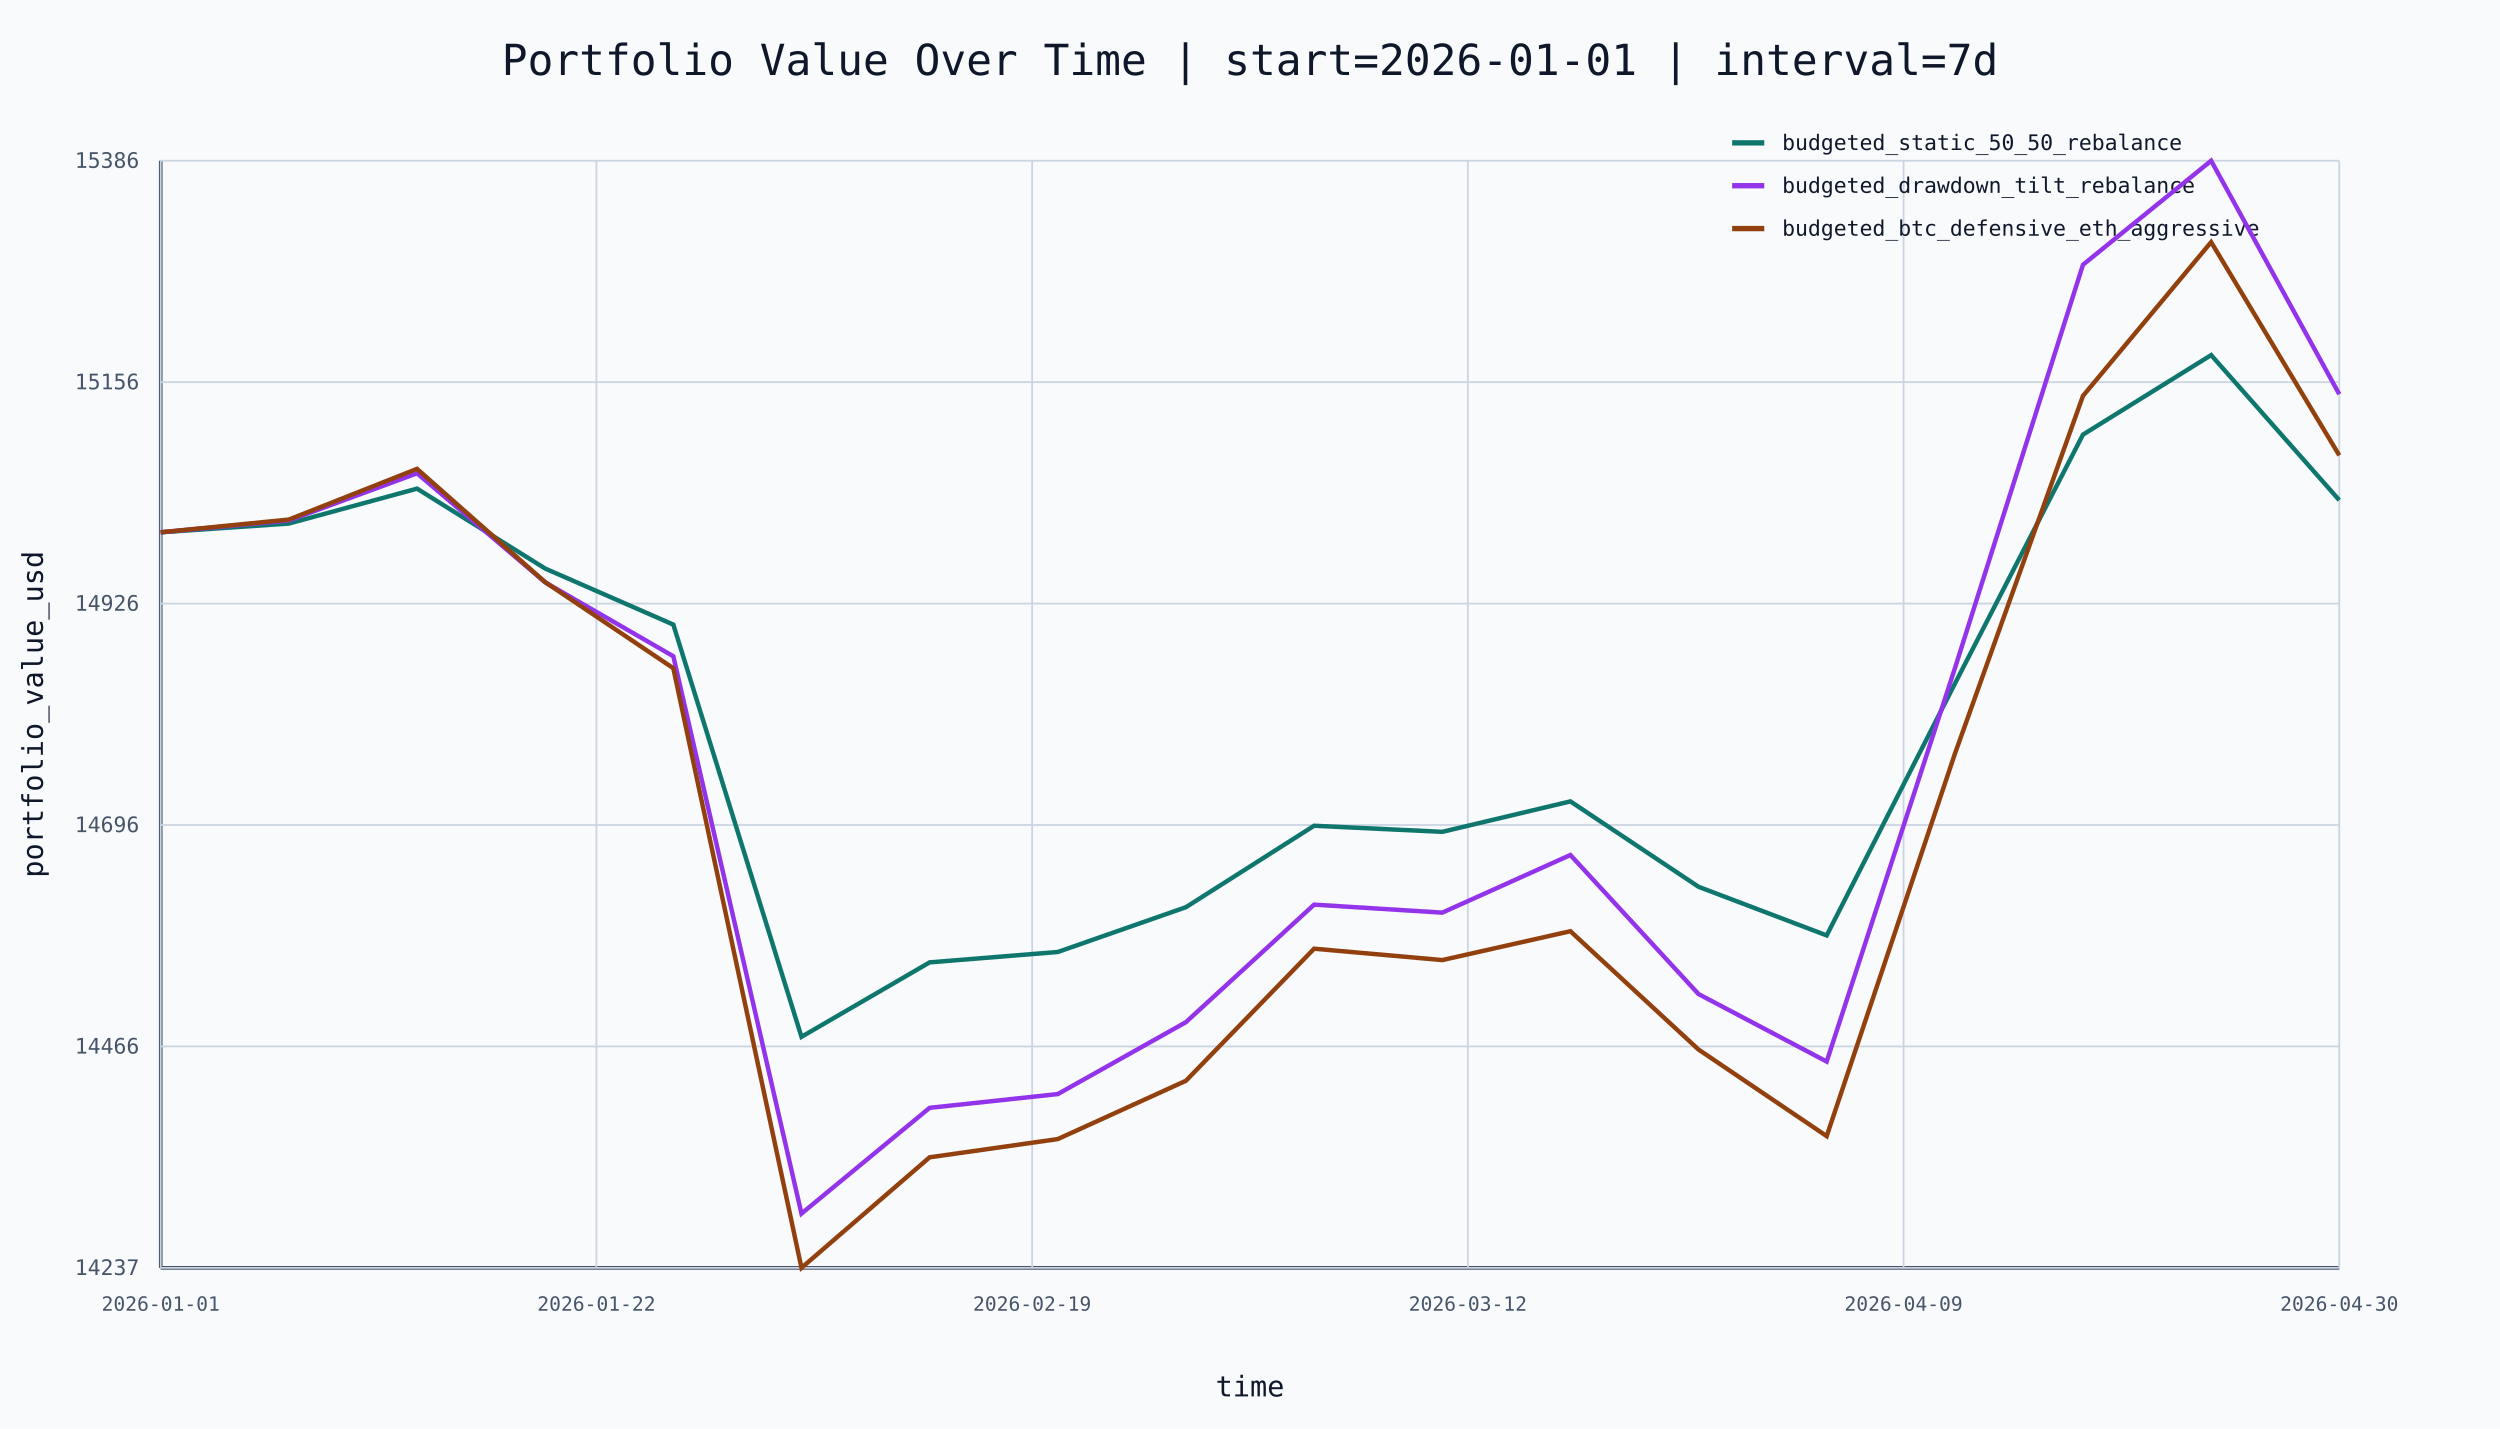
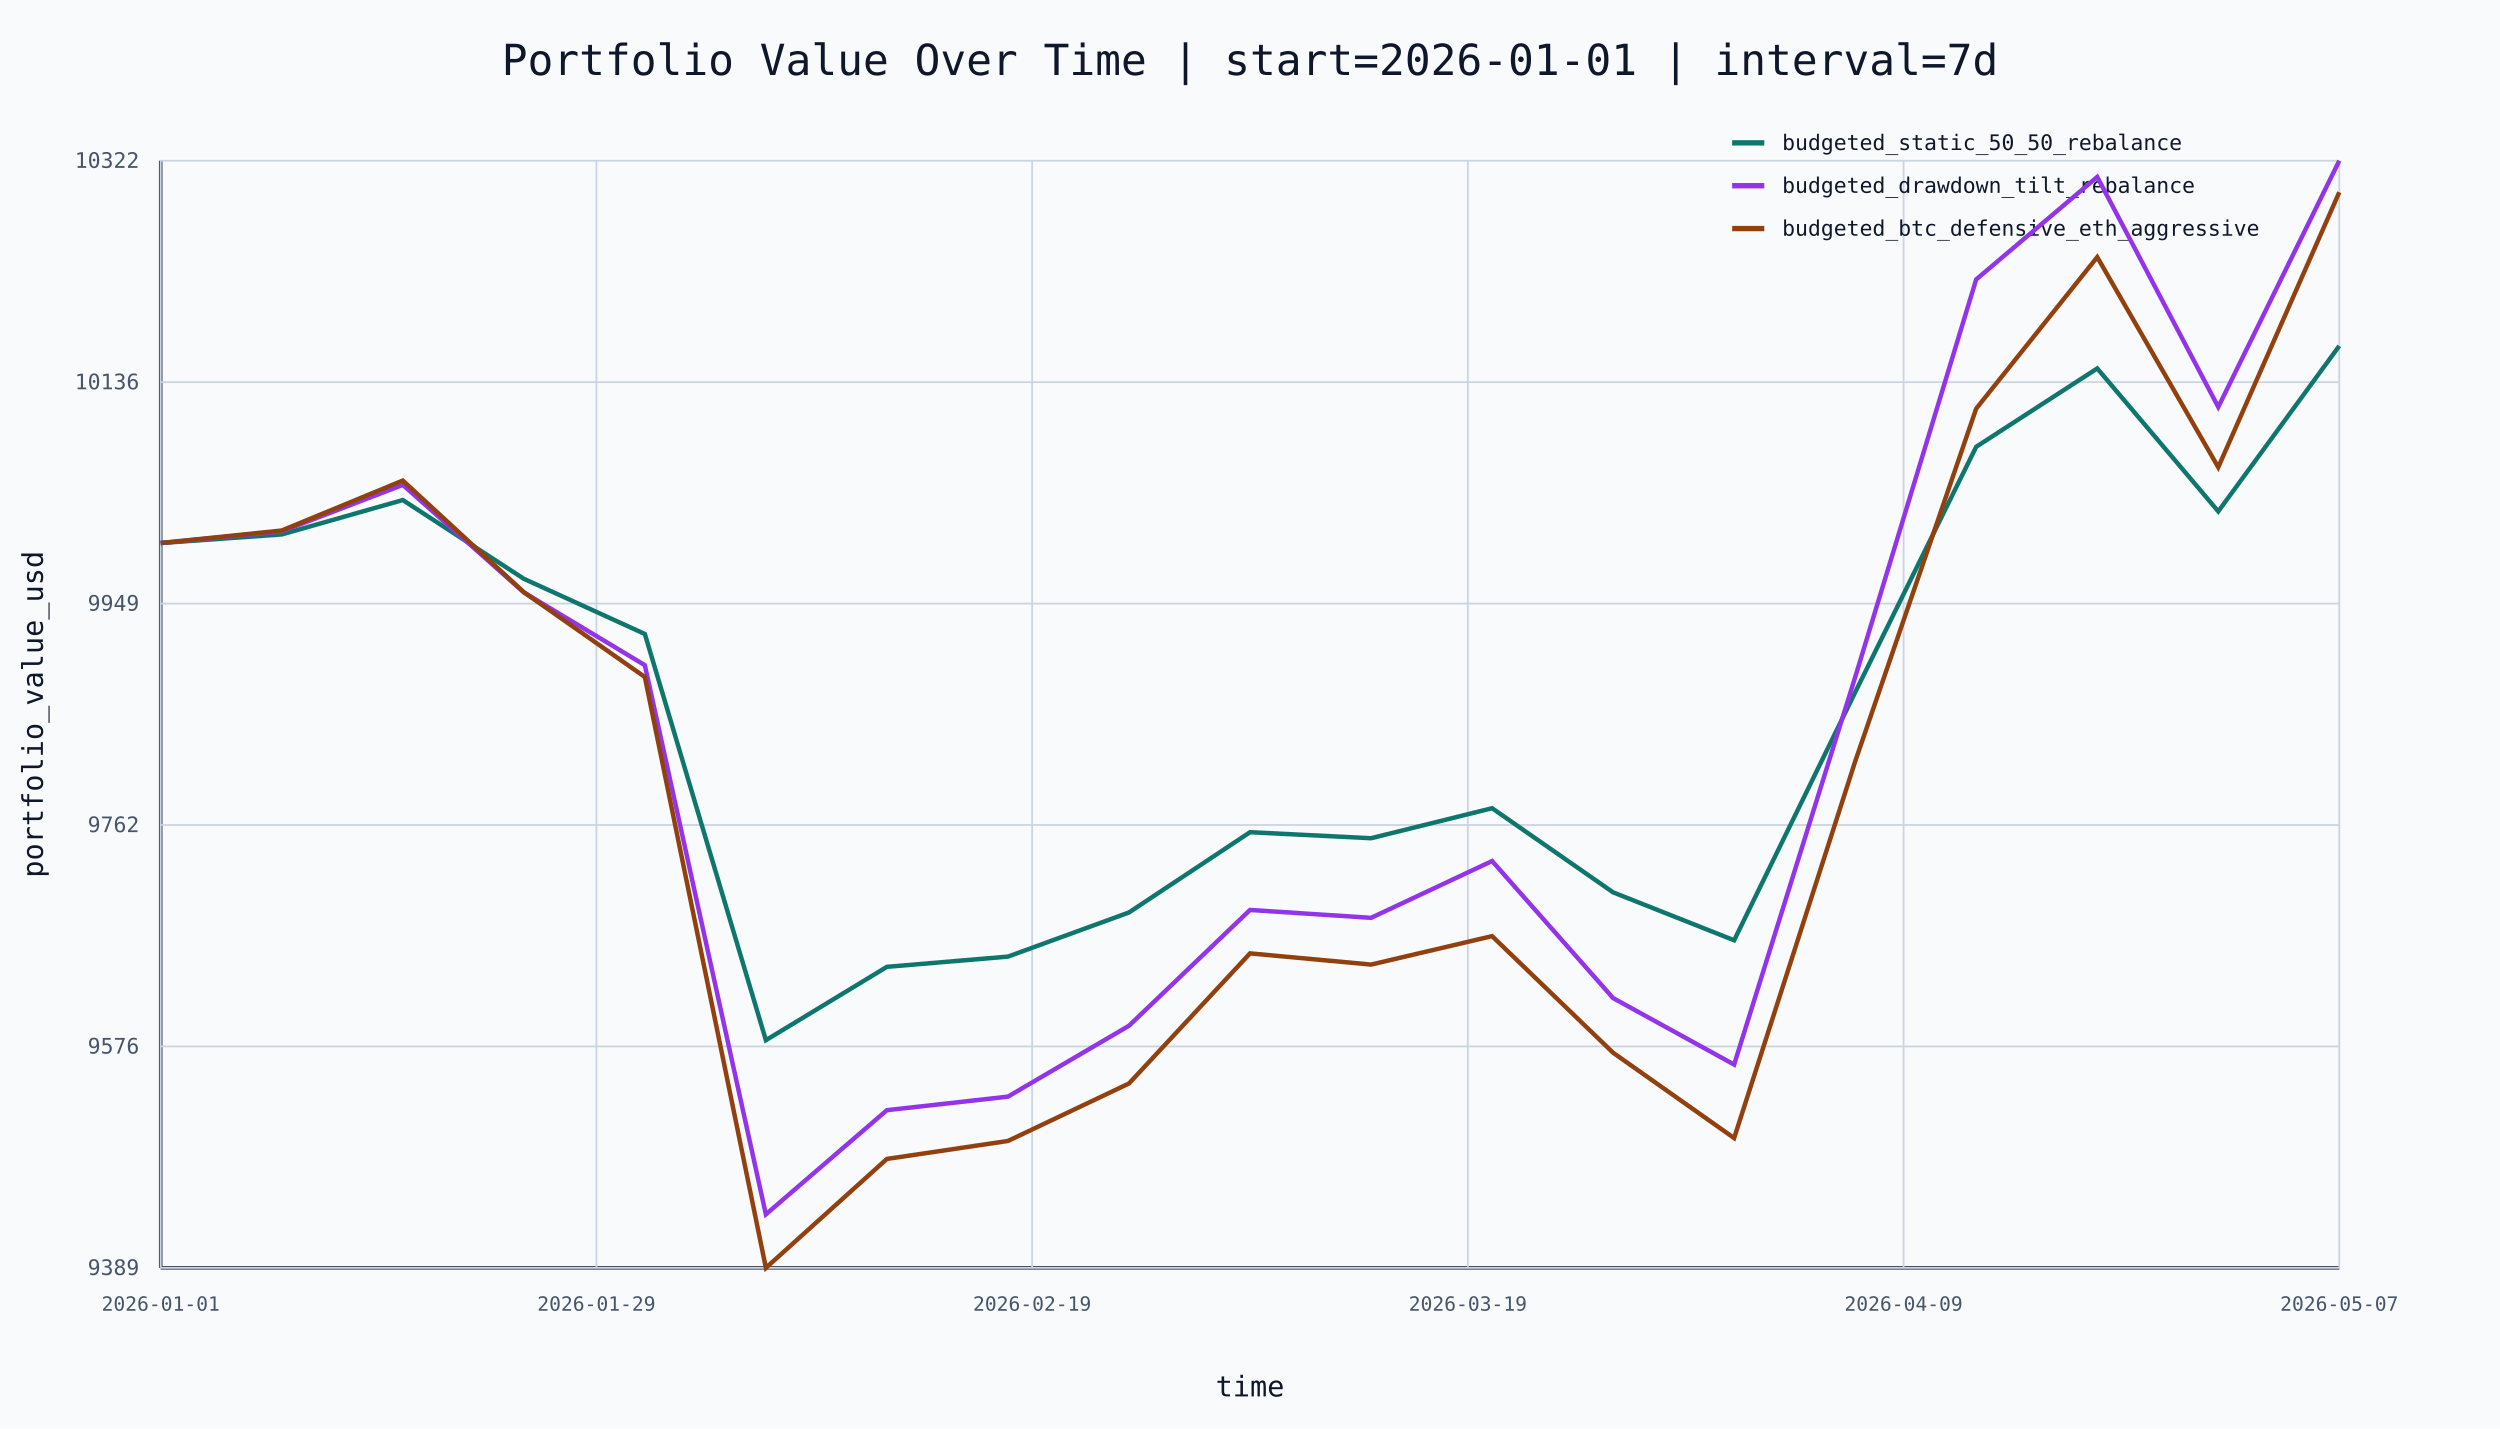
<svg xmlns="http://www.w3.org/2000/svg" width="1400" height="800">
  <rect width="1400" height="800" fill="#f8fafc" />
  <text x="700.0" y="42" text-anchor="middle" font-family="monospace" font-size="24" fill="#0f172a">Portfolio Value Over Time | start=2026-01-01 | interval=7d</text>
  <line x1="90" y1="710" x2="1310" y2="710" stroke="#334155" stroke-width="2" />
  <line x1="90" y1="90" x2="90" y2="710" stroke="#334155" stroke-width="2" />
  <line x1="90.0" y1="710" x2="90.0" y2="90" stroke="#cbd5e1" stroke-width="1" />
  <text x="90.0" y="734" text-anchor="middle" font-family="monospace" font-size="11" fill="#475569">2026-01-01</text>
  <line x1="90" y1="710.0" x2="1310" y2="710.0" stroke="#cbd5e1" stroke-width="1" />
-   <text x="78" y="714.0" text-anchor="end" font-family="monospace" font-size="12" fill="#475569">14237</text>
+   <text x="78" y="714.0" text-anchor="end" font-family="monospace" font-size="12" fill="#475569">9389</text>
  <line x1="334.0" y1="710" x2="334.0" y2="90" stroke="#cbd5e1" stroke-width="1" />
-   <text x="334.0" y="734" text-anchor="middle" font-family="monospace" font-size="11" fill="#475569">2026-01-22</text>
+   <text x="334.0" y="734" text-anchor="middle" font-family="monospace" font-size="11" fill="#475569">2026-01-29</text>
  <line x1="90" y1="586" x2="1310" y2="586" stroke="#cbd5e1" stroke-width="1" />
-   <text x="78" y="590" text-anchor="end" font-family="monospace" font-size="12" fill="#475569">14466</text>
+   <text x="78" y="590" text-anchor="end" font-family="monospace" font-size="12" fill="#475569">9576</text>
  <line x1="578.0" y1="710" x2="578.0" y2="90" stroke="#cbd5e1" stroke-width="1" />
  <text x="578.0" y="734" text-anchor="middle" font-family="monospace" font-size="11" fill="#475569">2026-02-19</text>
  <line x1="90" y1="462" x2="1310" y2="462" stroke="#cbd5e1" stroke-width="1" />
-   <text x="78" y="466" text-anchor="end" font-family="monospace" font-size="12" fill="#475569">14696</text>
-   <line x1="822.0" y1="710" x2="822.0" y2="90" stroke="#cbd5e1" stroke-width="1" />
-   <text x="822.0" y="734" text-anchor="middle" font-family="monospace" font-size="11" fill="#475569">2026-03-12</text>
+   <text x="78" y="466" text-anchor="end" font-family="monospace" font-size="12" fill="#475569">9762</text>
+   <line x1="822" y1="710" x2="822" y2="90" stroke="#cbd5e1" stroke-width="1" />
+   <text x="822" y="734" text-anchor="middle" font-family="monospace" font-size="11" fill="#475569">2026-03-19</text>
  <line x1="90" y1="338" x2="1310" y2="338" stroke="#cbd5e1" stroke-width="1" />
-   <text x="78" y="342" text-anchor="end" font-family="monospace" font-size="12" fill="#475569">14926</text>
+   <text x="78" y="342" text-anchor="end" font-family="monospace" font-size="12" fill="#475569">9949</text>
  <line x1="1066.0" y1="710" x2="1066.0" y2="90" stroke="#cbd5e1" stroke-width="1" />
  <text x="1066.0" y="734" text-anchor="middle" font-family="monospace" font-size="11" fill="#475569">2026-04-09</text>
  <line x1="90" y1="214" x2="1310" y2="214" stroke="#cbd5e1" stroke-width="1" />
-   <text x="78" y="218" text-anchor="end" font-family="monospace" font-size="12" fill="#475569">15156</text>
+   <text x="78" y="218" text-anchor="end" font-family="monospace" font-size="12" fill="#475569">10136</text>
  <line x1="1310.0" y1="710" x2="1310.0" y2="90" stroke="#cbd5e1" stroke-width="1" />
-   <text x="1310.0" y="734" text-anchor="middle" font-family="monospace" font-size="11" fill="#475569">2026-04-30</text>
+   <text x="1310.0" y="734" text-anchor="middle" font-family="monospace" font-size="11" fill="#475569">2026-05-07</text>
  <line x1="90" y1="90.0" x2="1310" y2="90.0" stroke="#cbd5e1" stroke-width="1" />
-   <text x="78" y="94.0" text-anchor="end" font-family="monospace" font-size="12" fill="#475569">15386</text>
+   <text x="78" y="94.0" text-anchor="end" font-family="monospace" font-size="12" fill="#475569">10322</text>
  <text x="700.0" y="782" text-anchor="middle" font-family="monospace" font-size="16" fill="#0f172a">time</text>
  <text x="24" y="400.0" transform="rotate(-90 24,400.0)" text-anchor="middle" font-family="monospace" font-size="16" fill="#0f172a">portfolio_value_usd</text>
  <line x1="970" y1="80" x2="988" y2="80" stroke="#0f766e" stroke-width="3" />
  <text x="998" y="84" font-family="monospace" font-size="12" fill="#0f172a">budgeted_static_50_50_rebalance</text>
  <line x1="970" y1="104" x2="988" y2="104" stroke="#9333ea" stroke-width="3" />
  <text x="998" y="108" font-family="monospace" font-size="12" fill="#0f172a">budgeted_drawdown_tilt_rebalance</text>
  <line x1="970" y1="128" x2="988" y2="128" stroke="#92400e" stroke-width="3" />
  <text x="998" y="132" font-family="monospace" font-size="12" fill="#0f172a">budgeted_btc_defensive_eth_aggressive</text>
-   <polyline points="90.0,298.073 161.765,293.185 233.529,273.634 305.294,318.393 377.059,349.777 448.824,580.614 520.588,538.923 592.353,533.106 664.118,508.022 735.882,462.419 807.647,465.839 879.412,448.771 951.176,496.606 1022.941,523.842 1094.706,382.908 1166.471,243.371 1238.235,198.849 1310.0,280.091" fill="none" stroke="#0f766e" stroke-width="2.5" />
-   <polyline points="90.0,298.073 161.765,291.469 233.529,265.032 305.294,326.125 377.059,367.512 448.824,679.6 520.588,620.378 592.353,612.68 664.118,572.407 735.882,506.599 807.647,511.084 879.412,478.795 951.176,556.689 1022.941,594.478 1094.706,374.347 1166.471,148.265 1238.235,90.0 1310.0,220.768" fill="none" stroke="#9333ea" stroke-width="2.5" />
-   <polyline points="90.0,298.073 161.765,290.955 233.529,262.565 305.294,326.005 377.059,374.216 448.824,710.0 520.588,648.083 592.353,637.881 664.118,605.223 735.882,531.281 807.647,537.643 879.412,521.474 951.176,587.754 1022.941,636.241 1094.706,422.219 1166.471,221.684 1238.235,135.58 1310.0,254.998" fill="none" stroke="#92400e" stroke-width="2.5" />
+   <polyline points="90.0,304.096 157.778,299.279 225.556,280.015 293.333,324.119 361.111,355.043 428.889,582.506 496.667,541.425 564.444,535.692 632.222,510.975 700.0,466.039 767.778,469.409 835.556,452.591 903.333,499.726 971.111,526.564 1038.889,387.691 1106.667,250.194 1174.444,206.322 1242.222,286.376 1310.0,193.703" fill="none" stroke="#0f766e" stroke-width="2.5" />
+   <polyline points="90.0,304.096 157.778,297.588 225.556,271.538 293.333,331.738 361.111,372.52 428.889,680.044 496.667,621.689 564.444,614.103 632.222,574.419 700.0,509.573 767.778,513.993 835.556,482.175 903.333,558.93 971.111,596.167 1038.889,379.255 1106.667,156.478 1174.444,99.065 1242.222,227.921 1310.0,90.0" fill="none" stroke="#9333ea" stroke-width="2.5" />
+   <polyline points="90.0,304.096 157.778,297.082 225.556,269.107 293.333,331.619 361.111,379.126 428.889,710.0 496.667,648.988 564.444,638.935 632.222,606.754 700.0,533.894 767.778,540.163 835.556,524.23 903.333,589.541 971.111,637.32 1038.889,426.426 1106.667,228.824 1174.444,143.978 1242.222,261.651 1310.0,107.658" fill="none" stroke="#92400e" stroke-width="2.5" />
</svg>
